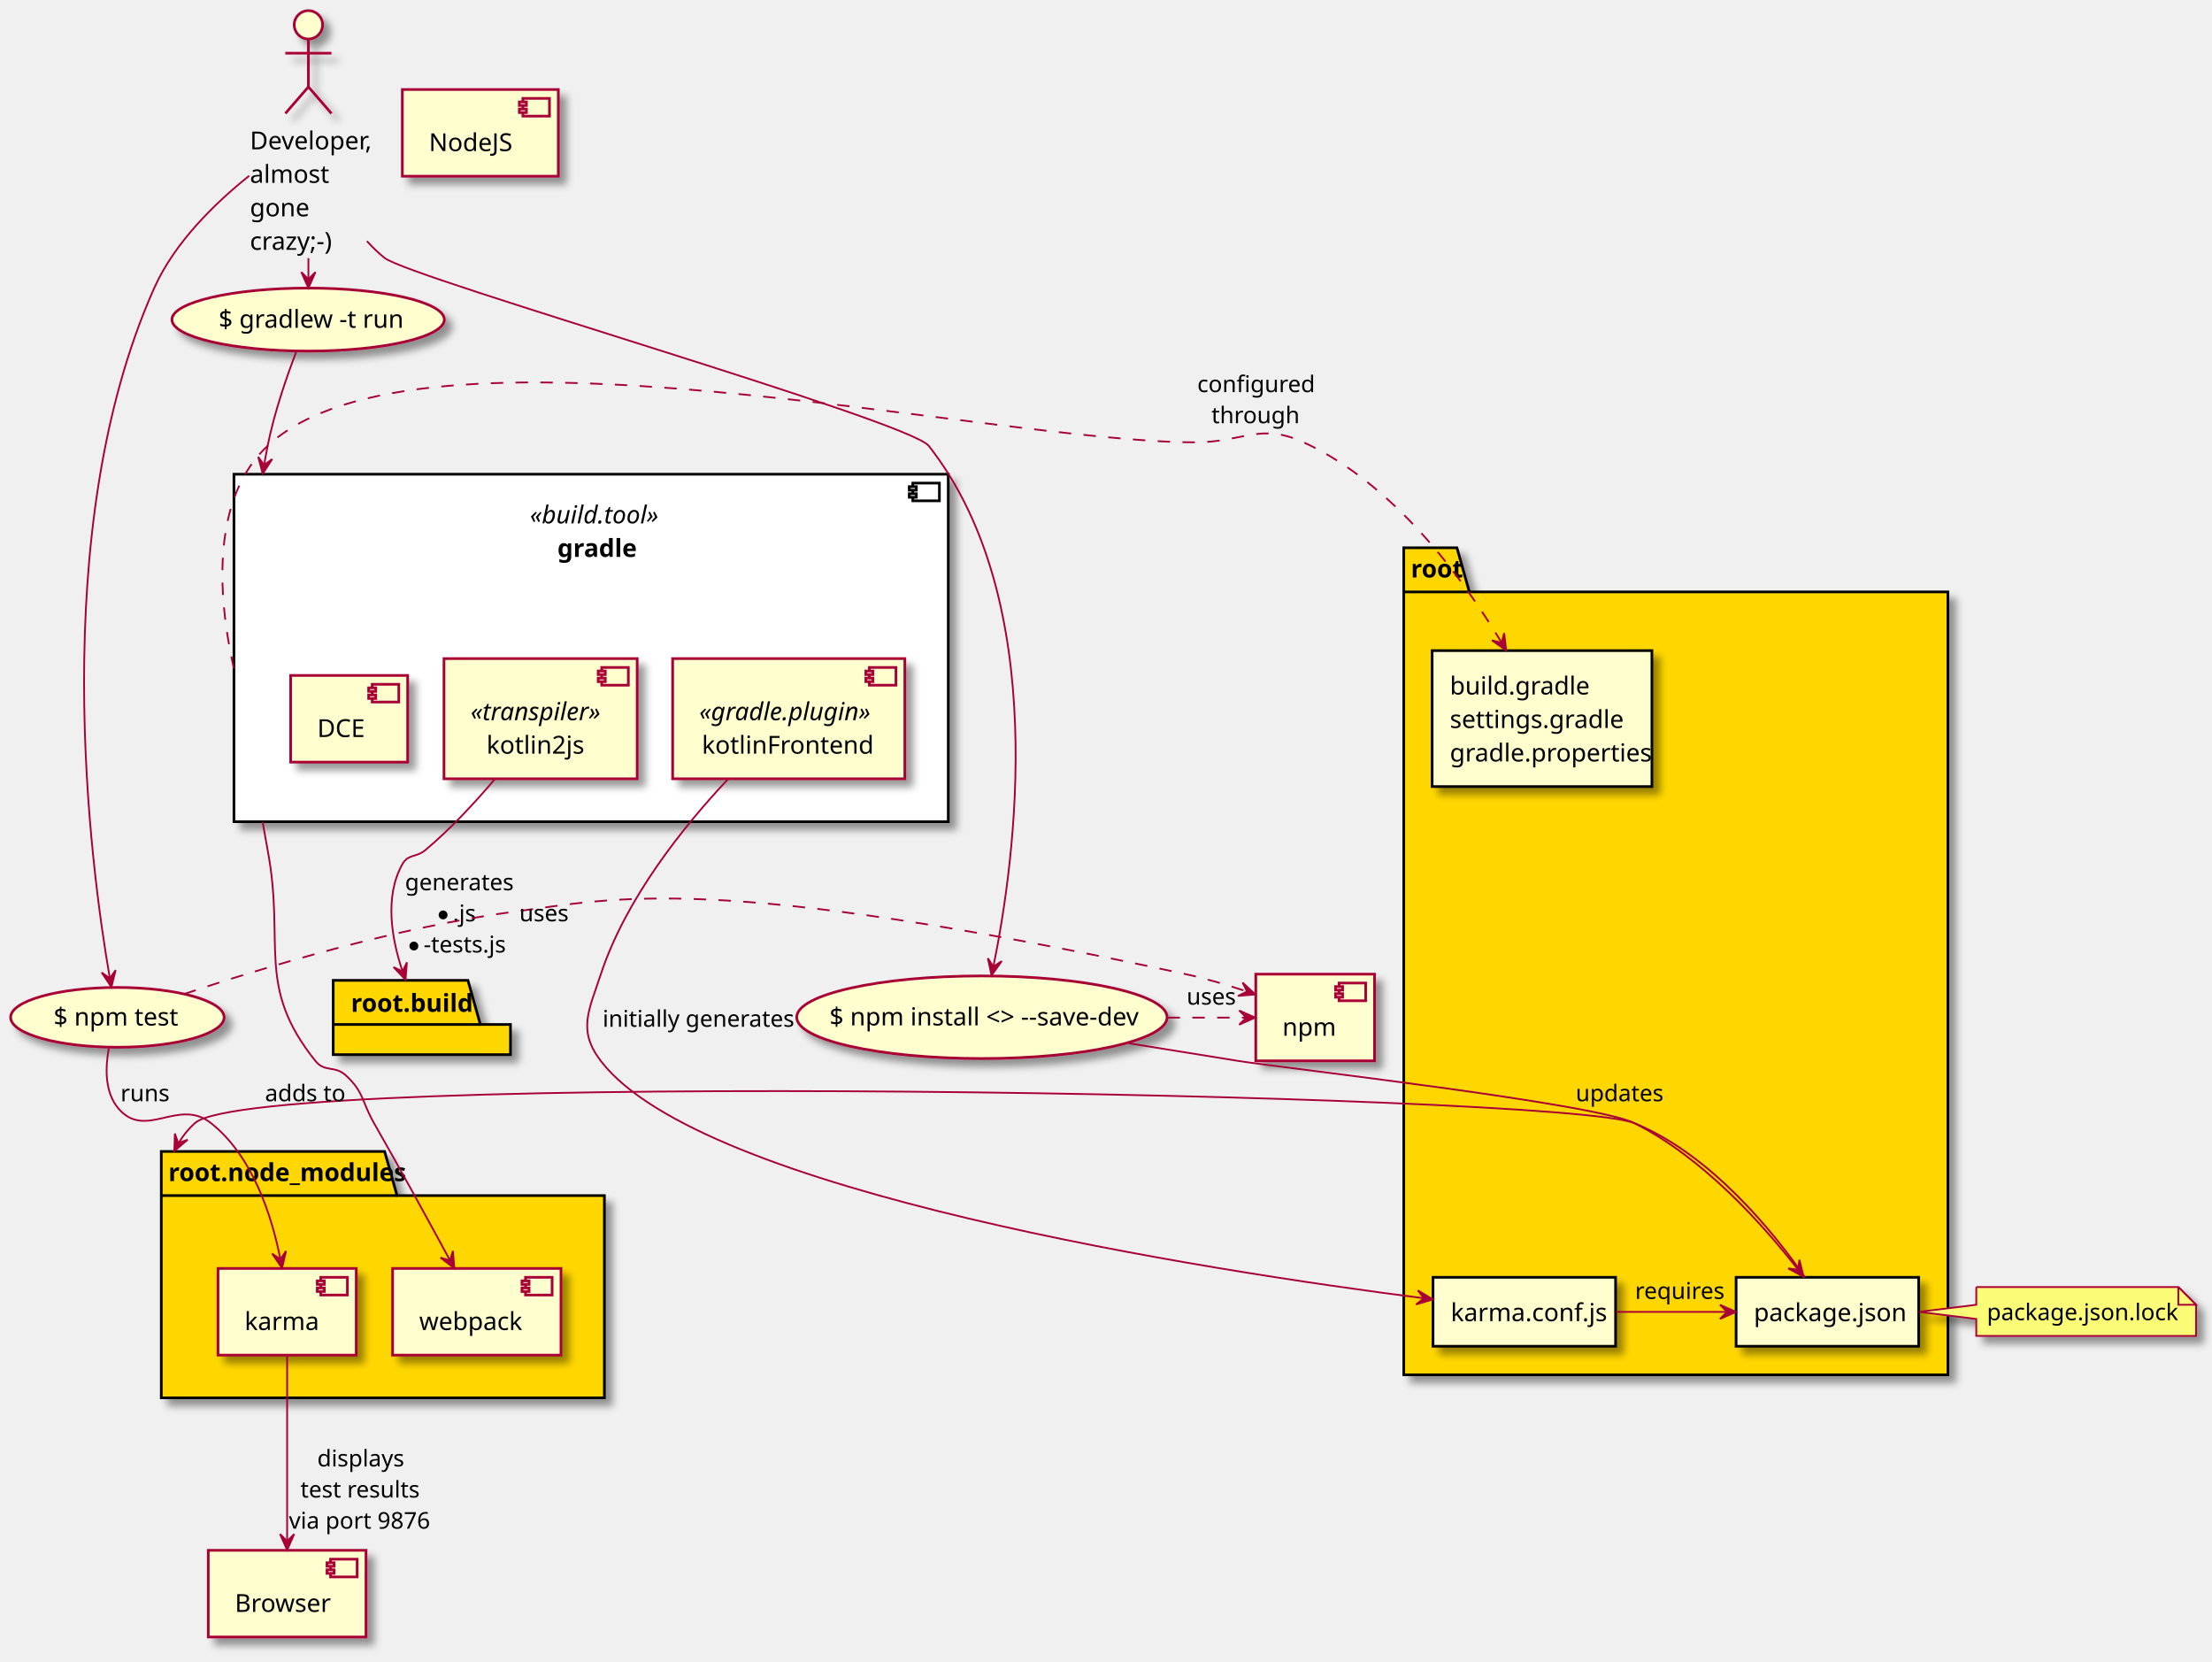
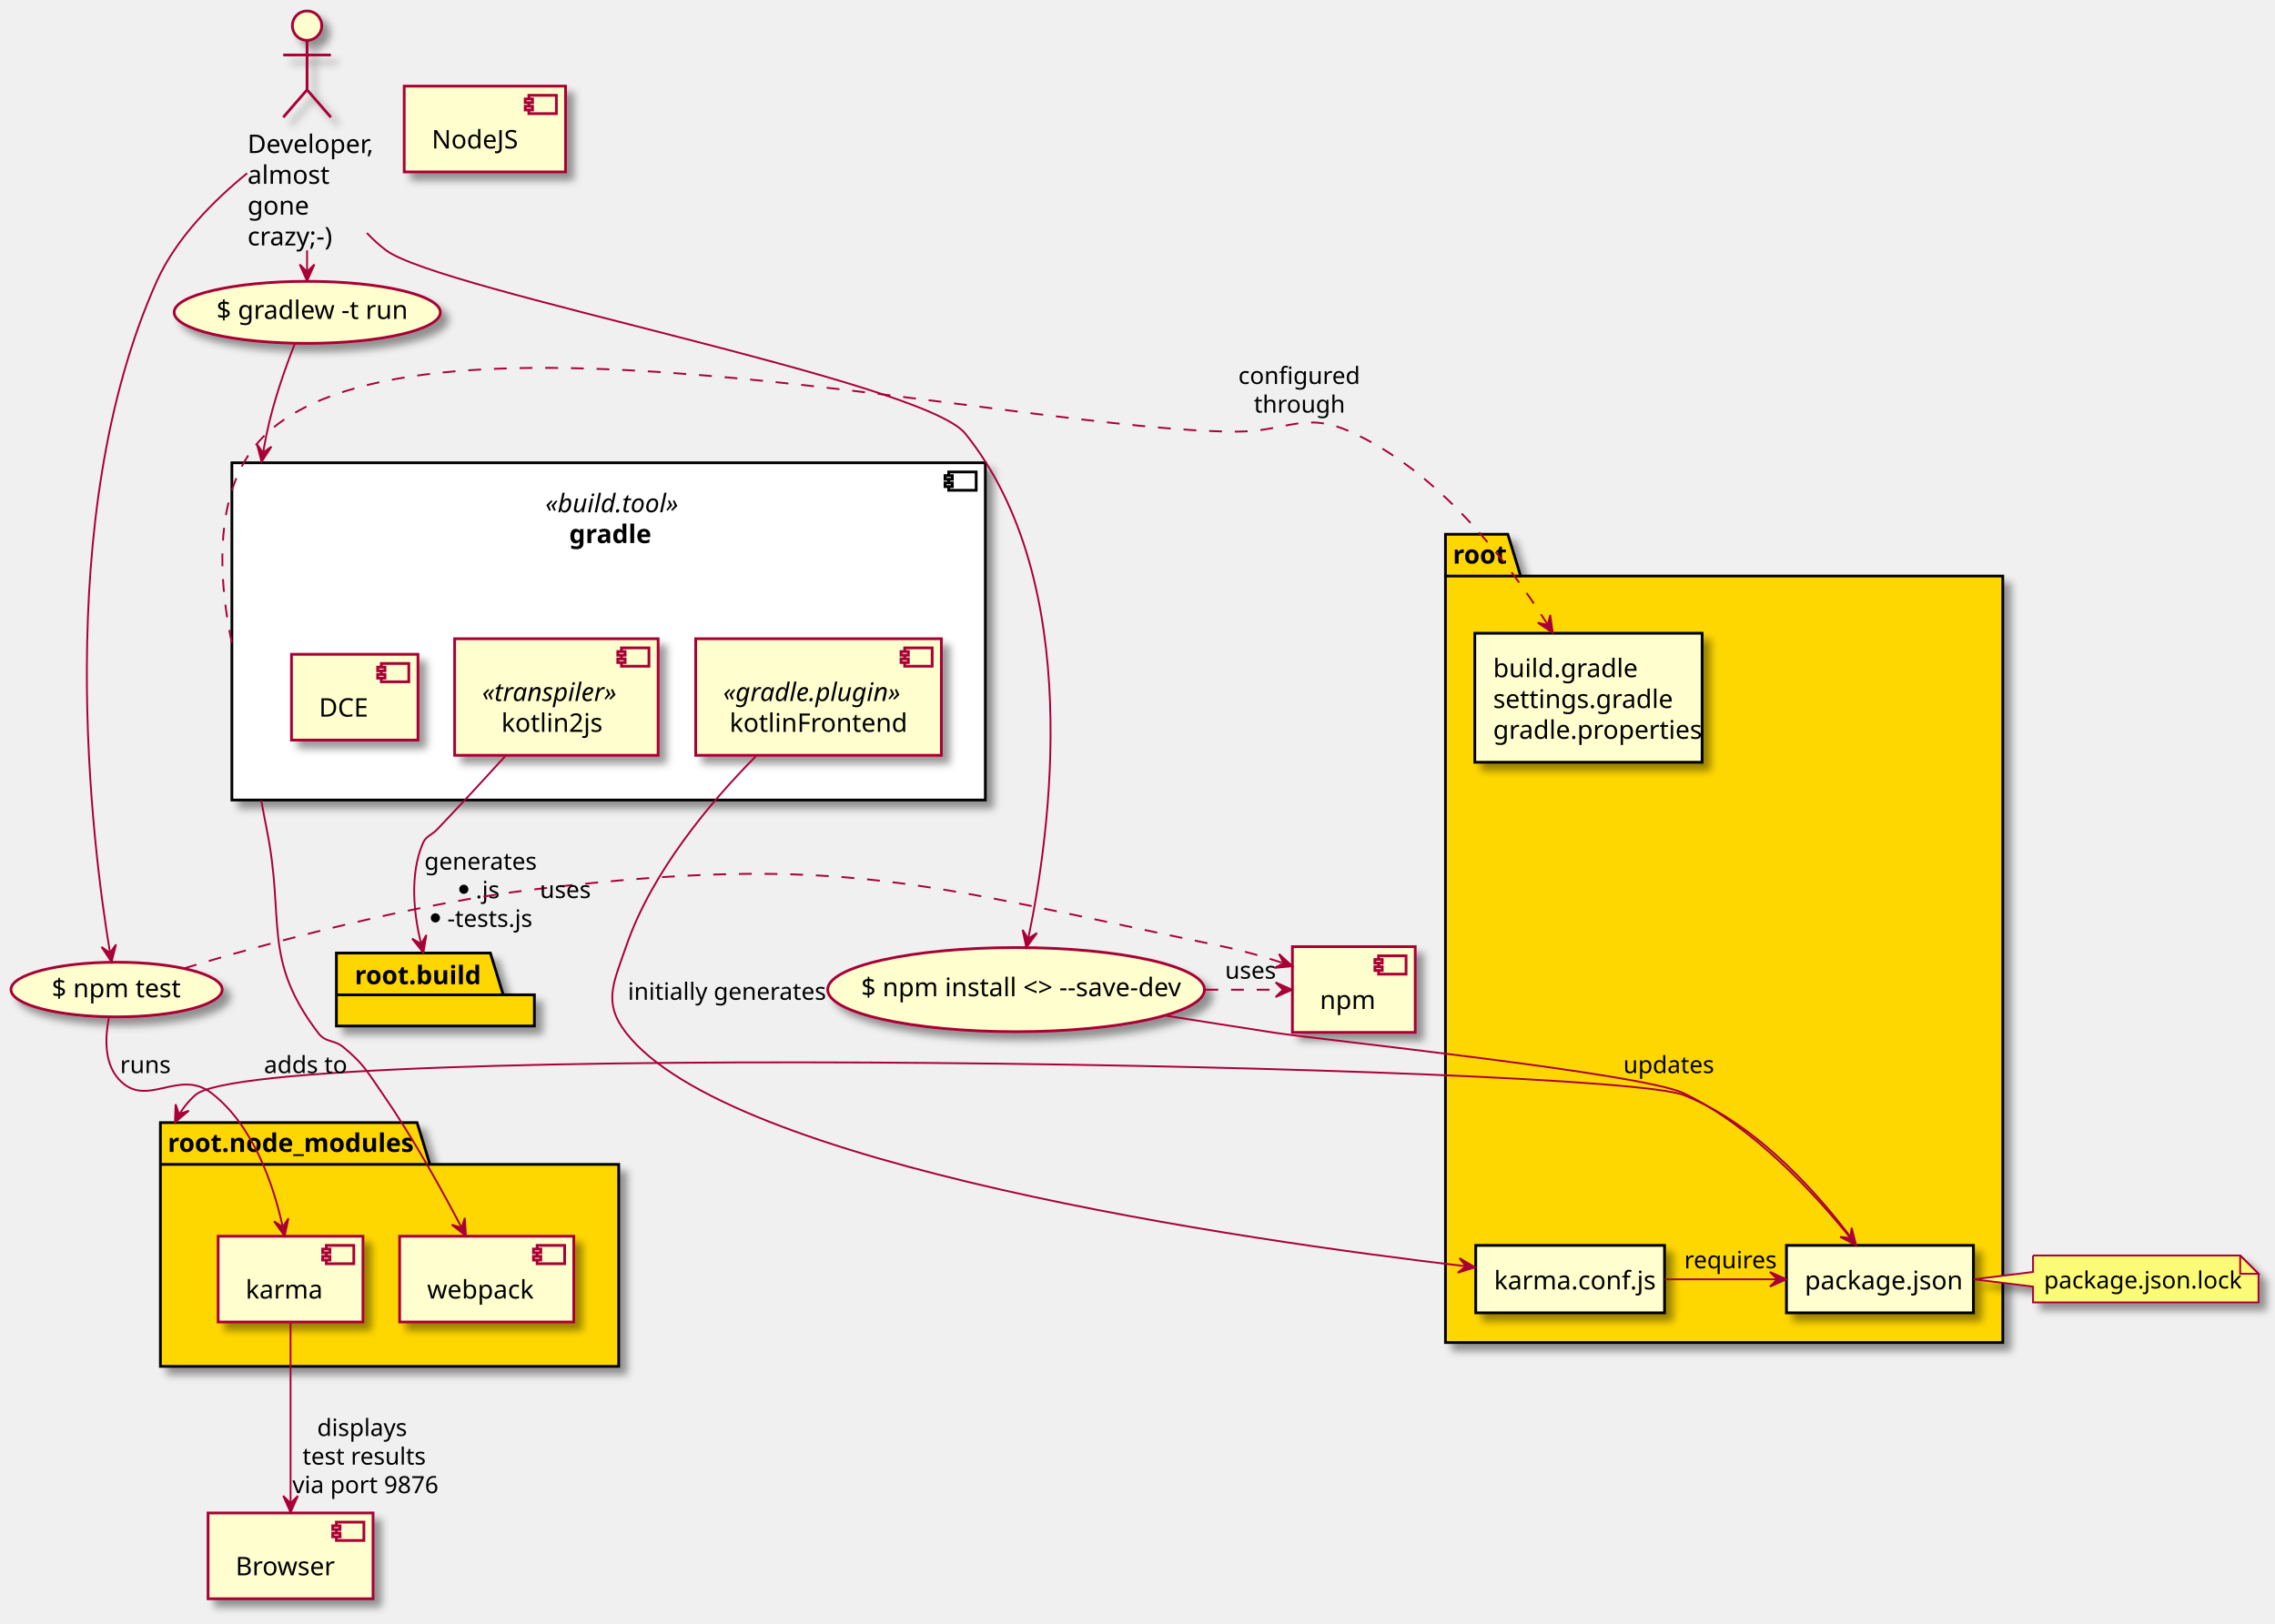
- <svg xmlns="http://www.w3.org/2000/svg" contentScriptType="application/ecmascript" contentStyleType="text/css" height="937px" preserveAspectRatio="none" style="width:1248px;height:937px;" version="1.1" viewBox="0 0 1248 937" width="1248px" zoomAndPan="magnify">
+ <svg xmlns="http://www.w3.org/2000/svg" contentScriptType="application/ecmascript" contentStyleType="text/css" height="886px" preserveAspectRatio="none" style="width:1241px;height:886px;background:#FFFFFF;" version="1.1" viewBox="0 0 1241 886" width="1241px" zoomAndPan="magnify">
  <defs>
    <filter height="300%" id="f18ez2y4e7d4n7" width="300%" x="-1" y="-1">
      <feGaussianBlur result="blurOut" stdDeviation="2.0" />
      <feColorMatrix in="blurOut" result="blurOut2" type="matrix" values="0 0 0 0 0 0 0 0 0 0 0 0 0 0 0 0 0 0 .4 0" />
      <feOffset dx="4.0" dy="4.0" in="blurOut2" result="blurOut3" />
      <feBlend in="SourceGraphic" in2="blurOut3" mode="normal" />
    </filter>
  </defs>
  <g>
-     <rect fill="#FFFFFF" filter="url(#f18ez2y4e7d4n7)" height="196" style="stroke:#000000;stroke-width:1.5;" width="403" x="132" y="267.5" />
-     <rect fill="#FFFFFF" height="10" style="stroke:#000000;stroke-width:1.5;" width="15" x="515" y="272.5" />
-     <rect fill="#FFFFFF" height="2" style="stroke:#000000;stroke-width:1.5;" width="4" x="513" y="274.5" />
-     <rect fill="#FFFFFF" height="2" style="stroke:#000000;stroke-width:1.5;" width="4" x="513" y="278.5" />
-     <text fill="#000000" font-family="sans-serif" font-size="14" font-style="italic" lengthAdjust="spacing" textLength="69" x="299" y="295.238">«build.tool»</text>
-     <text fill="#000000" font-family="sans-serif" font-size="14" font-weight="bold" lengthAdjust="spacing" textLength="38" x="314.5" y="314.133">gradle</text>
-     <polygon fill="#FFD700" filter="url(#f18ez2y4e7d4n7)" points="792,309,822,309,829,333.894,1099,333.894,1099,775.5,792,775.5,792,309" style="stroke:#000000;stroke-width:1.5;" />
-     <line style="stroke:#000000;stroke-width:1.5;" x1="792" x2="829" y1="333.894" y2="333.894" />
-     <text fill="#000000" font-family="sans-serif" font-size="14" font-weight="bold" lengthAdjust="spacing" textLength="24" x="796" y="325.738">root</text>
-     <polygon fill="#FFD700" filter="url(#f18ez2y4e7d4n7)" points="91,649.5,217,649.5,224,674.394,341,674.394,341,788.5,91,788.5,91,649.5" style="stroke:#000000;stroke-width:1.5;" />
-     <line style="stroke:#000000;stroke-width:1.5;" x1="91" x2="224" y1="674.394" y2="674.394" />
-     <text fill="#000000" font-family="sans-serif" font-size="14" font-weight="bold" lengthAdjust="spacing" textLength="120" x="95" y="666.238">root.node_modules</text>
-     <rect fill="#FEFECE" filter="url(#f18ez2y4e7d4n7)" height="67.789" style="stroke:#A80036;stroke-width:1.5;" width="131" x="379.5" y="371.5" />
-     <rect fill="#FEFECE" height="10" style="stroke:#A80036;stroke-width:1.5;" width="15" x="490.5" y="376.5" />
-     <rect fill="#FEFECE" height="2" style="stroke:#A80036;stroke-width:1.5;" width="4" x="488.5" y="378.5" />
-     <rect fill="#FEFECE" height="2" style="stroke:#A80036;stroke-width:1.5;" width="4" x="488.5" y="382.5" />
-     <text fill="#000000" font-family="sans-serif" font-size="14" font-style="italic" lengthAdjust="spacing" textLength="91" x="394.5" y="406.238">«gradle.plugin»</text>
-     <text fill="#000000" font-family="sans-serif" font-size="14" lengthAdjust="spacing" textLength="88" x="396" y="425.133">kotlinFrontend</text>
-     <rect fill="#FEFECE" filter="url(#f18ez2y4e7d4n7)" height="67.789" style="stroke:#A80036;stroke-width:1.5;" width="109" x="250.5" y="371.5" />
-     <rect fill="#FEFECE" height="10" style="stroke:#A80036;stroke-width:1.5;" width="15" x="339.5" y="376.5" />
-     <rect fill="#FEFECE" height="2" style="stroke:#A80036;stroke-width:1.5;" width="4" x="337.5" y="378.5" />
-     <rect fill="#FEFECE" height="2" style="stroke:#A80036;stroke-width:1.5;" width="4" x="337.5" y="382.5" />
-     <text fill="#000000" font-family="sans-serif" font-size="14" font-style="italic" lengthAdjust="spacing" textLength="69" x="265.5" y="406.238">«transpiler»</text>
-     <text fill="#000000" font-family="sans-serif" font-size="14" lengthAdjust="spacing" textLength="51" x="274.5" y="425.133">kotlin2js</text>
-     <rect fill="#FEFECE" filter="url(#f18ez2y4e7d4n7)" height="48.895" style="stroke:#A80036;stroke-width:1.5;" width="66" x="164" y="381" />
-     <rect fill="#FEFECE" height="10" style="stroke:#A80036;stroke-width:1.5;" width="15" x="210" y="386" />
-     <rect fill="#FEFECE" height="2" style="stroke:#A80036;stroke-width:1.5;" width="4" x="208" y="388" />
-     <rect fill="#FEFECE" height="2" style="stroke:#A80036;stroke-width:1.5;" width="4" x="208" y="392" />
-     <text fill="#000000" font-family="sans-serif" font-size="14" lengthAdjust="spacing" textLength="26" x="179" y="415.738">DCE</text>
-     <rect fill="#FEFECE" filter="url(#f18ez2y4e7d4n7)" height="76.684" style="stroke:#000000;stroke-width:1.5;" width="124" x="808" y="367" />
-     <text fill="#000000" font-family="sans-serif" font-size="14" lengthAdjust="spacing" textLength="72" x="818" y="391.738">build.gradle</text>
-     <text fill="#000000" font-family="sans-serif" font-size="14" lengthAdjust="spacing" textLength="90" x="818" y="410.633">settings.gradle</text>
-     <text fill="#000000" font-family="sans-serif" font-size="14" lengthAdjust="spacing" textLength="104" x="818" y="429.527">gradle.properties</text>
-     <rect fill="#FEFECE" filter="url(#f18ez2y4e7d4n7)" height="38.895" style="stroke:#000000;stroke-width:1.5;" width="103" x="808.5" y="720.5" />
-     <text fill="#000000" font-family="sans-serif" font-size="14" lengthAdjust="spacing" textLength="83" x="818.5" y="745.238">karma.conf.js</text>
-     <rect fill="#FEFECE" filter="url(#f18ez2y4e7d4n7)" height="38.895" style="stroke:#000000;stroke-width:1.5;" width="103" x="979.5" y="720.5" />
-     <text fill="#000000" font-family="sans-serif" font-size="14" lengthAdjust="spacing" textLength="83" x="989.5" y="745.238">package.json</text>
-     <polygon fill="#FFD700" filter="url(#f18ez2y4e7d4n7)" points="188,553,264,553,271,577.894,288,577.894,288,594.894,188,594.894,188,553" style="stroke:#000000;stroke-width:1.5;" />
-     <line style="stroke:#000000;stroke-width:1.5;" x1="188" x2="271" y1="577.894" y2="577.894" />
-     <text fill="#000000" font-family="sans-serif" font-size="14" font-weight="bold" lengthAdjust="spacing" textLength="58" x="198" y="570.738">root.build</text>
-     <rect fill="#FEFECE" filter="url(#f18ez2y4e7d4n7)" height="48.895" style="stroke:#A80036;stroke-width:1.5;" width="78" x="123" y="715.5" />
-     <rect fill="#FEFECE" height="10" style="stroke:#A80036;stroke-width:1.5;" width="15" x="181" y="720.5" />
-     <rect fill="#FEFECE" height="2" style="stroke:#A80036;stroke-width:1.5;" width="4" x="179" y="722.5" />
-     <rect fill="#FEFECE" height="2" style="stroke:#A80036;stroke-width:1.5;" width="4" x="179" y="726.5" />
-     <text fill="#000000" font-family="sans-serif" font-size="14" lengthAdjust="spacing" textLength="38" x="138" y="750.238">karma</text>
-     <rect fill="#FEFECE" filter="url(#f18ez2y4e7d4n7)" height="48.895" style="stroke:#A80036;stroke-width:1.5;" width="95" x="221.5" y="715.5" />
-     <rect fill="#FEFECE" height="10" style="stroke:#A80036;stroke-width:1.5;" width="15" x="296.5" y="720.5" />
-     <rect fill="#FEFECE" height="2" style="stroke:#A80036;stroke-width:1.5;" width="4" x="294.5" y="722.5" />
-     <rect fill="#FEFECE" height="2" style="stroke:#A80036;stroke-width:1.5;" width="4" x="294.5" y="726.5" />
-     <text fill="#000000" font-family="sans-serif" font-size="14" lengthAdjust="spacing" textLength="55" x="236.5" y="750.238">webpack</text>
-     <rect fill="#FEFECE" filter="url(#f18ez2y4e7d4n7)" height="48.895" style="stroke:#A80036;stroke-width:1.5;" width="88" x="227" y="50.5" />
-     <rect fill="#FEFECE" height="10" style="stroke:#A80036;stroke-width:1.5;" width="15" x="295" y="55.5" />
-     <rect fill="#FEFECE" height="2" style="stroke:#A80036;stroke-width:1.5;" width="4" x="293" y="57.5" />
-     <rect fill="#FEFECE" height="2" style="stroke:#A80036;stroke-width:1.5;" width="4" x="293" y="61.5" />
-     <text fill="#000000" font-family="sans-serif" font-size="14" lengthAdjust="spacing" textLength="48" x="242" y="85.238">NodeJS</text>
-     <rect fill="#FEFECE" filter="url(#f18ez2y4e7d4n7)" height="48.895" style="stroke:#A80036;stroke-width:1.5;" width="89" x="117.5" y="874.5" />
-     <rect fill="#FEFECE" height="10" style="stroke:#A80036;stroke-width:1.5;" width="15" x="186.5" y="879.5" />
-     <rect fill="#FEFECE" height="2" style="stroke:#A80036;stroke-width:1.5;" width="4" x="184.5" y="881.5" />
-     <rect fill="#FEFECE" height="2" style="stroke:#A80036;stroke-width:1.5;" width="4" x="184.5" y="885.5" />
-     <text fill="#000000" font-family="sans-serif" font-size="14" lengthAdjust="spacing" textLength="49" x="132.5" y="909.238">Browser</text>
-     <ellipse cx="174" cy="14" fill="#FEFECE" filter="url(#f18ez2y4e7d4n7)" rx="8" ry="8" style="stroke:#A80036;stroke-width:1.5;" />
-     <path d="M174,22 L174,49 M161,30 L187,30 M174,49 L161,64 M174,49 L187,64 " fill="none" filter="url(#f18ez2y4e7d4n7)" style="stroke:#A80036;stroke-width:1.5;" />
-     <text fill="#000000" font-family="sans-serif" font-size="14" lengthAdjust="spacing" textLength="66" x="141" y="84.238">Developer,</text>
-     <text fill="#000000" font-family="sans-serif" font-size="14" lengthAdjust="spacing" textLength="41" x="141" y="103.133">almost</text>
-     <text fill="#000000" font-family="sans-serif" font-size="14" lengthAdjust="spacing" textLength="31" x="141" y="122.027">gone</text>
-     <text fill="#000000" font-family="sans-serif" font-size="14" lengthAdjust="spacing" textLength="43" x="141" y="140.922">crazy;-)</text>
-     <ellipse cx="173.844" cy="180.269" fill="#FEFECE" filter="url(#f18ez2y4e7d4n7)" rx="76.844" ry="17.769" style="stroke:#A80036;stroke-width:1.5;" />
-     <text fill="#000000" font-family="sans-serif" font-size="14" lengthAdjust="spacing" textLength="95" x="123.344" y="184.888">$ gradlew -t run</text>
-     <ellipse cx="553.983" cy="573.797" fill="#FEFECE" filter="url(#f18ez2y4e7d4n7)" rx="104.483" ry="23.297" style="stroke:#A80036;stroke-width:1.5;" />
-     <text fill="#000000" font-family="sans-serif" font-size="14" lengthAdjust="spacing" textLength="166" x="467.983" y="578.416">$ npm install &lt;&gt; --save-dev</text>
-     <ellipse cx="66.225" cy="573.862" fill="#FEFECE" filter="url(#f18ez2y4e7d4n7)" rx="60.225" ry="16.862" style="stroke:#A80036;stroke-width:1.5;" />
-     <text fill="#000000" font-family="sans-serif" font-size="14" lengthAdjust="spacing" textLength="66" x="30.225" y="578.481">$ npm test</text>
-     <rect fill="#FEFECE" filter="url(#f18ez2y4e7d4n7)" height="48.895" style="stroke:#A80036;stroke-width:1.5;" width="67" x="708.5" y="549.5" />
-     <rect fill="#FEFECE" height="10" style="stroke:#A80036;stroke-width:1.5;" width="15" x="755.5" y="554.5" />
-     <rect fill="#FEFECE" height="2" style="stroke:#A80036;stroke-width:1.5;" width="4" x="753.5" y="556.5" />
-     <rect fill="#FEFECE" height="2" style="stroke:#A80036;stroke-width:1.5;" width="4" x="753.5" y="560.5" />
-     <text fill="#000000" font-family="sans-serif" font-size="14" lengthAdjust="spacing" textLength="27" x="723.5" y="584.238">npm</text>
-     <path d="M1115,726 L1115,736 L1082.61,740 L1115,744 L1115,753.545 A0,0 0 0 0 1115,753.545 L1239,753.545 A0,0 0 0 0 1239,753.545 L1239,736 L1229,726 L1115,726 A0,0 0 0 0 1115,726 " fill="#FBFB77" filter="url(#f18ez2y4e7d4n7)" style="stroke:#A80036;stroke-width:1.0;" />
-     <path d="M1229,726 L1229,736 L1239,736 L1229,726 " fill="#FBFB77" style="stroke:#A80036;stroke-width:1.0;" />
-     <text fill="#000000" font-family="sans-serif" font-size="13" lengthAdjust="spacing" textLength="103" x="1121" y="744.686">package.json.lock</text>
-     <path d="M131.971,377.124 C131.927,376.93 131.883,376.735 131.839,376.54 C131.662,375.759 131.487,374.966 131.312,374.162 C130.614,370.947 129.934,367.556 129.299,364.026 C128.029,356.964 126.941,349.343 126.251,341.445 C123.493,309.853 127.11,273.83 151,251.5 C235.99,172.06 558.17,249.72 674.5,249.5 C701.61,249.45 710.85,238.21 735.5,249.5 C785.8,272.54 824.42,324.71 847.12,362.38 " fill="none" id="gradle-to-GCFG" style="stroke:#A80036;stroke-width:1.0;stroke-dasharray:7.0,7.0;" />
-     <polygon fill="#A80036" points="849.8,366.9,848.638,357.12,847.244,362.603,841.762,361.209,849.8,366.9" style="stroke:#A80036;stroke-width:1.0;" />
-     <text fill="#000000" font-family="sans-serif" font-size="13" lengthAdjust="spacing" textLength="59" x="675.5" y="221.185">configured</text>
-     <text fill="#000000" font-family="sans-serif" font-size="13" lengthAdjust="spacing" textLength="43" x="683.5" y="238.731">through</text>
-     <path d="M148.204,463.677 C148.247,463.933 148.289,464.188 148.332,464.443 C148.503,465.463 148.675,466.482 148.849,467.498 C149.544,471.565 150.264,475.595 151,479.5 C161.05,532.79 144.02,556.23 178,598.5 C183.23,605.01 188.82,600.88 195,606.5 C205.32,615.88 204.08,621.39 211,633.5 C225.9,659.6 242.36,689.66 253.92,711 " fill="none" id="gradle-to-webpack" style="stroke:#A80036;stroke-width:1.0;" />
-     <polygon fill="#A80036" points="256.32,715.41,255.533,705.593,253.931,711.018,248.506,709.415,256.32,715.41" style="stroke:#A80036;stroke-width:1.0;" />
-     <path d="M279.03,439.68 C267.81,452.9 254.05,467.73 240,479.5 C234.8,483.86 230.31,481.58 227,487.5 C216.72,505.89 221.07,529.91 227.07,547.8 " fill="none" id="K2JS-to-root.build" style="stroke:#A80036;stroke-width:1.0;" />
-     <polygon fill="#A80036" points="228.8,552.68,229.563,542.861,227.129,547.967,222.023,545.534,228.8,552.68" style="stroke:#A80036;stroke-width:1.0;" />
-     <text fill="#000000" font-family="sans-serif" font-size="13" lengthAdjust="spacing" textLength="57" x="228.5" y="502.185">generates</text>
-     <ellipse cx="250" cy="516.09" fill="#000000" rx="2.5" ry="2.5" style="stroke:#000000;stroke-width:0.0;" />
-     <text fill="#000000" font-family="sans-serif" font-size="13" lengthAdjust="spacing" textLength="14" x="255.5" y="519.731">.js</text>
-     <ellipse cx="233.5" cy="533.635" fill="#000000" rx="2.5" ry="2.5" style="stroke:#000000;stroke-width:0.0;" />
-     <text fill="#000000" font-family="sans-serif" font-size="13" lengthAdjust="spacing" textLength="47" x="239" y="537.275">-tests.js</text>
-     <path d="M410.68,439.56 C385.41,466.45 353.1,506.8 339,549.5 C332.17,570.18 325.76,581.21 339,598.5 C395.82,672.68 680.45,716.56 803.34,732.33 " fill="none" id="KF-to-KC" style="stroke:#A80036;stroke-width:1.0;" />
-     <polygon fill="#A80036" points="808.36,732.97,799.935,727.87,803.4,732.341,798.928,735.806,808.36,732.97" style="stroke:#A80036;stroke-width:1.0;" />
-     <text fill="#000000" font-family="sans-serif" font-size="13" lengthAdjust="spacing" textLength="99" x="340" y="579.186">initially generates</text>
-     <path d="M911.77,740 C931.52,740 954.14,740 974.33,740 " fill="none" id="KC-to-PJ" style="stroke:#A80036;stroke-width:1.0;" />
-     <polygon fill="#A80036" points="979.41,740,970.41,736,974.41,740,970.41,744,979.41,740" style="stroke:#A80036;stroke-width:1.0;" />
-     <text fill="#000000" font-family="sans-serif" font-size="13" lengthAdjust="spacing" textLength="46" x="922.5" y="732.686">requires</text>
-     <path d="M1018.35,720.45 C1000.47,694.82 965.12,651.07 922,633.5 C880.22,616.48 143.5,603.28 110,633.5 C105.79,637.298 102.427,641.702 99.769,646.515 C99.437,647.116 99.115,647.724 98.805,648.338 C98.65,648.645 98.497,648.954 98.347,649.264 " fill="none" id="PJ-to-NM" style="stroke:#A80036;stroke-width:1.0;" />
-     <polygon fill="#A80036" points="98.347,649.264,105.867,642.903,100.525,644.762,98.665,639.42,98.347,649.264" style="stroke:#A80036;stroke-width:1.0;" />
-     <text fill="#000000" font-family="sans-serif" font-size="13" lengthAdjust="spacing" textLength="43" x="149.5" y="621.186">adds to</text>
-     <path d="M174,145.61 C174,149.74 174,153.69 174,157.35 " fill="none" id="DEV-to-RUN" style="stroke:#A80036;stroke-width:1.0;" />
-     <polygon fill="#A80036" points="174,162.48,178,153.48,174,157.48,170,153.48,174,162.48" style="stroke:#A80036;stroke-width:1.0;" />
-     <path d="M207.01,136 C210.12,139.45 213.45,142.66 217,145.5 C231.09,156.77 512.86,237.31 524,251.5 C592.87,339.2 572.83,484.71 560.46,545.25 " fill="none" id="DEV-to-NI" style="stroke:#A80036;stroke-width:1.0;" />
-     <polygon fill="#A80036" points="559.44,550.15,565.181,542.148,560.453,545.254,557.347,540.526,559.44,550.15" style="stroke:#A80036;stroke-width:1.0;" />
-     <path d="M167.13,198.45 C161.78,212.43 154.66,232.93 151,251.5 C150.189,255.615 149.436,259.803 148.737,264.039 C148.562,265.098 148.391,266.16 148.223,267.224 " fill="none" id="RUN-to-gradle" style="stroke:#A80036;stroke-width:1.0;" />
-     <polygon fill="#A80036" points="148.223,267.224,153.577,258.958,149.002,262.286,145.675,257.711,148.223,267.224" style="stroke:#A80036;stroke-width:1.0;" />
-     <path d="M658.72,574 C674.5,574 689.87,574 703.02,574 " fill="none" id="NI-to-npm" style="stroke:#A80036;stroke-width:1.0;stroke-dasharray:7.0,7.0;" />
-     <polygon fill="#A80036" points="708.14,574,699.14,570,703.14,574,699.14,578,708.14,574" style="stroke:#A80036;stroke-width:1.0;" />
-     <text fill="#000000" font-family="sans-serif" font-size="13" lengthAdjust="spacing" textLength="28" x="669.5" y="566.686">uses</text>
-     <path d="M636.8,588.49 C657.14,591.79 678.85,595.29 699,598.5 C723.77,602.45 899.55,622.31 922,633.5 C960.99,652.93 995.11,691.31 1014.37,716.03 " fill="none" id="NI-to-PJ" style="stroke:#A80036;stroke-width:1.0;" />
-     <polygon fill="#A80036" points="1017.56,720.17,1015.223,710.602,1014.503,716.213,1008.892,715.493,1017.56,720.17" style="stroke:#A80036;stroke-width:1.0;" />
-     <text fill="#000000" font-family="sans-serif" font-size="13" lengthAdjust="spacing" textLength="46" x="889" y="621.186">updates</text>
-     <path d="M140.6,99.15 C121.23,114.63 98.46,136.83 87,162.5 C25.77,299.73 51.06,488.95 61.97,551.78 " fill="none" id="DEV-to-TEST" style="stroke:#A80036;stroke-width:1.0;" />
-     <polygon fill="#A80036" points="62.85,556.77,65.244,547.217,61.991,551.844,57.363,548.591,62.85,556.77" style="stroke:#A80036;stroke-width:1.0;" />
-     <path d="M103.78,560.73 C148.18,545.91 224.37,522.82 292,514 C346.08,506.94 402.02,491.79 669,549.5 C680.33,551.95 692.36,555.55 703.32,559.24 " fill="none" id="TEST-to-npm" style="stroke:#A80036;stroke-width:1.0;stroke-dasharray:7.0,7.0;" />
-     <polygon fill="#A80036" points="708.27,560.94,701.063,554.227,703.543,559.312,698.458,561.791,708.27,560.94" style="stroke:#A80036;stroke-width:1.0;" />
-     <text fill="#000000" font-family="sans-serif" font-size="13" lengthAdjust="spacing" textLength="28" x="293" y="519.686">uses</text>
-     <path d="M61.45,591.02 C59.37,602.02 58.91,616.26 67,625.5 C82.4,643.1 100.65,619.01 119,633.5 C142.63,652.15 153.36,685.91 158.18,710.22 " fill="none" id="TEST-to-karma" style="stroke:#A80036;stroke-width:1.0;" />
-     <polygon fill="#A80036" points="159.12,715.26,161.406,705.68,158.206,710.344,153.541,707.144,159.12,715.26" style="stroke:#A80036;stroke-width:1.0;" />
-     <text fill="#000000" font-family="sans-serif" font-size="13" lengthAdjust="spacing" textLength="25" x="68" y="621.186">runs</text>
-     <path d="M162,764.5 C162,792.48 162,839.19 162,869.29 " fill="none" id="karma-to-Browser" style="stroke:#A80036;stroke-width:1.0;" />
-     <polygon fill="#A80036" points="162,874.33,166,865.33,162,869.33,158,865.33,162,874.33" style="stroke:#A80036;stroke-width:1.0;" />
-     <text fill="#000000" font-family="sans-serif" font-size="13" lengthAdjust="spacing" textLength="46" x="179" y="827.186">displays</text>
-     <text fill="#000000" font-family="sans-serif" font-size="13" lengthAdjust="spacing" textLength="65" x="169.5" y="844.731">test results</text>
-     <text fill="#000000" font-family="sans-serif" font-size="13" lengthAdjust="spacing" textLength="78" x="163" y="862.275">via port 9876</text>
+     <rect fill="#FFFFFF" filter="url(#f18ez2y4e7d4n7)" height="184" style="stroke:#000000;stroke-width:1.5;" width="411" x="126.5" y="252.5" />
+     <rect fill="#FFFFFF" height="10" style="stroke:#000000;stroke-width:1.5;" width="15" x="517.5" y="257.5" />
+     <rect fill="#FFFFFF" height="2" style="stroke:#000000;stroke-width:1.5;" width="4" x="515.5" y="259.5" />
+     <rect fill="#FFFFFF" height="2" style="stroke:#000000;stroke-width:1.5;" width="4" x="515.5" y="263.5" />
+     <text fill="#000000" font-family="sans-serif" font-size="14" font-style="italic" lengthAdjust="spacing" textLength="69" x="297.5" y="279.5">«build.tool»</text>
+     <text fill="#000000" font-family="sans-serif" font-size="14" font-weight="bold" lengthAdjust="spacing" textLength="43" x="310.5" y="296.3">gradle</text>
+     <polygon fill="#FFD700" filter="url(#f18ez2y4e7d4n7)" points="788.5,291.5,822.5,291.5,829.5,314.3,1092.5,314.3,1092.5,732.5,788.5,732.5,788.5,291.5" style="stroke:#000000;stroke-width:1.5;" />
+     <line style="stroke:#000000;stroke-width:1.5;" x1="788.5" x2="829.5" y1="314.3" y2="314.3" />
+     <text fill="#000000" font-family="sans-serif" font-size="14" font-weight="bold" lengthAdjust="spacing" textLength="28" x="792.5" y="307.5">root</text>
+     <polygon fill="#FFD700" filter="url(#f18ez2y4e7d4n7)" points="87.5,612.5,227.5,612.5,234.5,635.3,337.5,635.3,337.5,745.5,87.5,745.5,87.5,612.5" style="stroke:#000000;stroke-width:1.5;" />
+     <line style="stroke:#000000;stroke-width:1.5;" x1="87.5" x2="234.5" y1="635.3" y2="635.3" />
+     <text fill="#000000" font-family="sans-serif" font-size="14" font-weight="bold" lengthAdjust="spacing" textLength="134" x="91.5" y="628.5">root.node_modules</text>
+     <rect fill="#FEFECE" filter="url(#f18ez2y4e7d4n7)" height="63.6" style="stroke:#A80036;stroke-width:1.5;" width="134" x="379.5" y="348.5" />
+     <rect fill="#FEFECE" height="10" style="stroke:#A80036;stroke-width:1.5;" width="15" x="493.5" y="353.5" />
+     <rect fill="#FEFECE" height="2" style="stroke:#A80036;stroke-width:1.5;" width="4" x="491.5" y="355.5" />
+     <rect fill="#FEFECE" height="2" style="stroke:#A80036;stroke-width:1.5;" width="4" x="491.5" y="359.5" />
+     <text fill="#000000" font-family="sans-serif" font-size="14" font-style="italic" lengthAdjust="spacing" textLength="94" x="394.5" y="382.5">«gradle.plugin»</text>
+     <text fill="#000000" font-family="sans-serif" font-size="14" lengthAdjust="spacing" textLength="87" x="398" y="399.3">kotlinFrontend</text>
+     <rect fill="#FEFECE" filter="url(#f18ez2y4e7d4n7)" height="63.6" style="stroke:#A80036;stroke-width:1.5;" width="111" x="248" y="348.5" />
+     <rect fill="#FEFECE" height="10" style="stroke:#A80036;stroke-width:1.5;" width="15" x="339" y="353.5" />
+     <rect fill="#FEFECE" height="2" style="stroke:#A80036;stroke-width:1.5;" width="4" x="337" y="355.5" />
+     <rect fill="#FEFECE" height="2" style="stroke:#A80036;stroke-width:1.5;" width="4" x="337" y="359.5" />
+     <text fill="#000000" font-family="sans-serif" font-size="14" font-style="italic" lengthAdjust="spacing" textLength="71" x="263" y="382.5">«transpiler»</text>
+     <text fill="#000000" font-family="sans-serif" font-size="14" lengthAdjust="spacing" textLength="50" x="273.5" y="399.3">kotlin2js</text>
+     <rect fill="#FEFECE" filter="url(#f18ez2y4e7d4n7)" height="46.8" style="stroke:#A80036;stroke-width:1.5;" width="69" x="159" y="357" />
+     <rect fill="#FEFECE" height="10" style="stroke:#A80036;stroke-width:1.5;" width="15" x="208" y="362" />
+     <rect fill="#FEFECE" height="2" style="stroke:#A80036;stroke-width:1.5;" width="4" x="206" y="364" />
+     <rect fill="#FEFECE" height="2" style="stroke:#A80036;stroke-width:1.5;" width="4" x="206" y="368" />
+     <text fill="#000000" font-family="sans-serif" font-size="14" lengthAdjust="spacing" textLength="29" x="174" y="391">DCE</text>
+     <rect fill="#FEFECE" filter="url(#f18ez2y4e7d4n7)" height="70.4" style="stroke:#000000;stroke-width:1.5;" width="124" x="804.5" y="345.5" />
+     <text fill="#000000" font-family="sans-serif" font-size="14" lengthAdjust="spacing" textLength="73" x="814.5" y="369.5">build.gradle</text>
+     <text fill="#000000" font-family="sans-serif" font-size="14" lengthAdjust="spacing" textLength="91" x="814.5" y="386.3">settings.gradle</text>
+     <text fill="#000000" font-family="sans-serif" font-size="14" lengthAdjust="spacing" textLength="104" x="814.5" y="403.1">gradle.properties</text>
+     <rect fill="#FEFECE" filter="url(#f18ez2y4e7d4n7)" height="36.8" style="stroke:#000000;stroke-width:1.5;" width="103" x="805" y="679.5" />
+     <text fill="#000000" font-family="sans-serif" font-size="14" lengthAdjust="spacing" textLength="83" x="815" y="703.5">karma.conf.js</text>
+     <rect fill="#FEFECE" filter="url(#f18ez2y4e7d4n7)" height="36.8" style="stroke:#000000;stroke-width:1.5;" width="102" x="974.5" y="679.5" />
+     <text fill="#000000" font-family="sans-serif" font-size="14" lengthAdjust="spacing" textLength="82" x="984.5" y="703.5">package.json</text>
+     <polygon fill="#FFD700" filter="url(#f18ez2y4e7d4n7)" points="183.5,520,267.5,520,274.5,542.8,291.5,542.8,291.5,559.8,183.5,559.8,183.5,520" style="stroke:#000000;stroke-width:1.5;" />
+     <line style="stroke:#000000;stroke-width:1.5;" x1="183.5" x2="274.5" y1="542.8" y2="542.8" />
+     <text fill="#000000" font-family="sans-serif" font-size="14" font-weight="bold" lengthAdjust="spacing" textLength="66" x="193.5" y="537">root.build</text>
+     <rect fill="#FEFECE" filter="url(#f18ez2y4e7d4n7)" height="46.8" style="stroke:#A80036;stroke-width:1.5;" width="79" x="119" y="674.5" />
+     <rect fill="#FEFECE" height="10" style="stroke:#A80036;stroke-width:1.5;" width="15" x="178" y="679.5" />
+     <rect fill="#FEFECE" height="2" style="stroke:#A80036;stroke-width:1.5;" width="4" x="176" y="681.5" />
+     <rect fill="#FEFECE" height="2" style="stroke:#A80036;stroke-width:1.5;" width="4" x="176" y="685.5" />
+     <text fill="#000000" font-family="sans-serif" font-size="14" lengthAdjust="spacing" textLength="39" x="134" y="708.5">karma</text>
+     <rect fill="#FEFECE" filter="url(#f18ez2y4e7d4n7)" height="46.8" style="stroke:#A80036;stroke-width:1.5;" width="95" x="218" y="674.5" />
+     <rect fill="#FEFECE" height="10" style="stroke:#A80036;stroke-width:1.5;" width="15" x="293" y="679.5" />
+     <rect fill="#FEFECE" height="2" style="stroke:#A80036;stroke-width:1.5;" width="4" x="291" y="681.5" />
+     <rect fill="#FEFECE" height="2" style="stroke:#A80036;stroke-width:1.5;" width="4" x="291" y="685.5" />
+     <text fill="#000000" font-family="sans-serif" font-size="14" lengthAdjust="spacing" textLength="55" x="233" y="708.5">webpack</text>
+     <rect fill="#FEFECE" filter="url(#f18ez2y4e7d4n7)" height="46.8" style="stroke:#A80036;stroke-width:1.5;" width="88" x="220.5" y="47" />
+     <rect fill="#FEFECE" height="10" style="stroke:#A80036;stroke-width:1.5;" width="15" x="288.5" y="52" />
+     <rect fill="#FEFECE" height="2" style="stroke:#A80036;stroke-width:1.5;" width="4" x="286.5" y="54" />
+     <rect fill="#FEFECE" height="2" style="stroke:#A80036;stroke-width:1.5;" width="4" x="286.5" y="58" />
+     <text fill="#000000" font-family="sans-serif" font-size="14" lengthAdjust="spacing" textLength="48" x="235.5" y="81">NodeJS</text>
+     <rect fill="#FEFECE" filter="url(#f18ez2y4e7d4n7)" height="46.8" style="stroke:#A80036;stroke-width:1.5;" width="90" x="113.5" y="825.5" />
+     <rect fill="#FEFECE" height="10" style="stroke:#A80036;stroke-width:1.5;" width="15" x="183.5" y="830.5" />
+     <rect fill="#FEFECE" height="2" style="stroke:#A80036;stroke-width:1.5;" width="4" x="181.5" y="832.5" />
+     <rect fill="#FEFECE" height="2" style="stroke:#A80036;stroke-width:1.5;" width="4" x="181.5" y="836.5" />
+     <text fill="#000000" font-family="sans-serif" font-size="14" lengthAdjust="spacing" textLength="50" x="128.5" y="859.5">Browser</text>
+     <ellipse cx="167.5" cy="14" fill="#FEFECE" filter="url(#f18ez2y4e7d4n7)" rx="8" ry="8" style="stroke:#A80036;stroke-width:1.5;" />
+     <path d="M167.5,22 L167.5,49 M154.5,30 L180.5,30 M167.5,49 L154.5,64 M167.5,49 L180.5,64 " fill="none" filter="url(#f18ez2y4e7d4n7)" style="stroke:#A80036;stroke-width:1.5;" />
+     <text fill="#000000" font-family="sans-serif" font-size="14" lengthAdjust="spacing" textLength="65" x="135" y="83.5">Developer,</text>
+     <text fill="#000000" font-family="sans-serif" font-size="14" lengthAdjust="spacing" textLength="40" x="135" y="100.3">almost</text>
+     <text fill="#000000" font-family="sans-serif" font-size="14" lengthAdjust="spacing" textLength="30" x="135" y="117.1">gone</text>
+     <text fill="#000000" font-family="sans-serif" font-size="14" lengthAdjust="spacing" textLength="48" x="135" y="133.9">crazy;-)</text>
+     <ellipse cx="167.601" cy="170.42" fill="#FEFECE" filter="url(#f18ez2y4e7d4n7)" rx="72.6" ry="16.92" style="stroke:#A80036;stroke-width:1.5;" />
+     <text fill="#000000" font-family="sans-serif" font-size="14" lengthAdjust="spacing" textLength="99" x="118.1" y="174.02">$ gradlew -t run</text>
+     <ellipse cx="554.271" cy="539.954" fill="#FEFECE" filter="url(#f18ez2y4e7d4n7)" rx="102.771" ry="22.954" style="stroke:#A80036;stroke-width:1.5;" />
+     <text fill="#000000" font-family="sans-serif" font-size="14" lengthAdjust="spacing" textLength="169" x="469.771" y="543.554">$ npm install &lt;&gt; --save-dev</text>
+     <ellipse cx="63.597" cy="539.912" fill="#FEFECE" filter="url(#f18ez2y4e7d4n7)" rx="57.597" ry="14.912" style="stroke:#A80036;stroke-width:1.5;" />
+     <text fill="#000000" font-family="sans-serif" font-size="14" lengthAdjust="spacing" textLength="65" x="28.241" y="544.135">$ npm test</text>
+     <rect fill="#FEFECE" filter="url(#f18ez2y4e7d4n7)" height="46.8" style="stroke:#A80036;stroke-width:1.5;" width="67" x="705" y="516.5" />
+     <rect fill="#FEFECE" height="10" style="stroke:#A80036;stroke-width:1.5;" width="15" x="752" y="521.5" />
+     <rect fill="#FEFECE" height="2" style="stroke:#A80036;stroke-width:1.5;" width="4" x="750" y="523.5" />
+     <rect fill="#FEFECE" height="2" style="stroke:#A80036;stroke-width:1.5;" width="4" x="750" y="527.5" />
+     <text fill="#000000" font-family="sans-serif" font-size="14" lengthAdjust="spacing" textLength="27" x="720" y="550.5">npm</text>
+     <path d="M1109,685 L1109,694 L1076.76,698 L1109,702 L1109,710.6 A0,0 0 0 0 1109,710.6 L1232,710.6 A0,0 0 0 0 1232,710.6 L1232,695 L1222,685 L1109,685 A0,0 0 0 0 1109,685 " fill="#FBFB77" filter="url(#f18ez2y4e7d4n7)" style="stroke:#A80036;stroke-width:1.0;" />
+     <path d="M1222,685 L1222,695 L1232,695 L1222,685 " fill="#FBFB77" style="stroke:#A80036;stroke-width:1.0;" />
+     <text fill="#000000" font-family="sans-serif" font-size="13" lengthAdjust="spacing" textLength="102" x="1115" y="703">package.json.lock</text>
+     <path d="M126.408,350.595 C126.368,350.406 126.329,350.216 126.289,350.025 C126.21,349.644 126.131,349.26 126.053,348.874 C125.897,348.102 125.741,347.32 125.588,346.529 C125.282,344.946 124.983,343.327 124.695,341.675 C123.543,335.067 122.563,327.935 121.956,320.546 C119.53,290.99 123.08,257.31 145.5,236.5 C231.66,156.52 556.94,235.61 674.5,235.5 C702.06,235.47 711.34,224.27 736.5,235.5 C784.36,256.87 821.93,305.54 844.12,340.6 " fill="none" id="gradle-to-GCFG" style="stroke:#A80036;stroke-width:1.0;stroke-dasharray:7.0,7.0;" />
+     <polygon fill="#A80036" points="847.02,345.24,845.618,335.491,844.36,341.006,838.845,339.748,847.02,345.24" style="stroke:#A80036;stroke-width:1.0;" />
+     <text fill="#000000" font-family="sans-serif" font-size="13" lengthAdjust="spacing" textLength="60" x="675.5" y="209.5">configured</text>
+     <text fill="#000000" font-family="sans-serif" font-size="13" lengthAdjust="spacing" textLength="43" x="684" y="225.1">through</text>
+     <path d="M142.545,436.761 C142.566,436.885 142.588,437.009 142.61,437.133 C142.653,437.381 142.697,437.629 142.741,437.877 C142.915,438.868 143.092,439.858 143.271,440.846 C143.985,444.797 144.73,448.71 145.5,452.5 C155.63,502.36 142.73,522.98 173.5,563.5 C177.83,569.21 182,566.91 187.5,571.5 C198.64,580.8 200.22,584.58 208.5,596.5 C224.99,620.24 240.98,649.09 251.8,669.79 " fill="none" id="gradle-to-webpack" style="stroke:#A80036;stroke-width:1.0;" />
+     <polygon fill="#A80036" points="254.17,674.34,253.547,664.511,251.854,669.909,246.457,668.216,254.17,674.34" style="stroke:#A80036;stroke-width:1.0;" />
+     <path d="M275.64,412.53 C264.25,425.06 250.86,439.58 238.5,452.5 C235.02,456.13 232.42,455.85 230.5,460.5 C223.4,477.65 225.79,498.67 229.61,514.64 " fill="none" id="K2JS-to-root.build" style="stroke:#A80036;stroke-width:1.0;" />
+     <polygon fill="#A80036" points="230.94,519.85,232.577,510.138,229.697,515.007,224.828,512.127,230.94,519.85" style="stroke:#A80036;stroke-width:1.0;" />
+     <text fill="#000000" font-family="sans-serif" font-size="13" lengthAdjust="spacing" textLength="56" x="231.5" y="474.5">generates</text>
+     <ellipse cx="253" cy="485.2" fill="#000000" rx="2.5" ry="2.5" style="stroke:#000000;stroke-width:0.0;" />
+     <text fill="#000000" font-family="sans-serif" font-size="13" lengthAdjust="spacing" textLength="12" x="259.5" y="490.1">.js</text>
+     <ellipse cx="237.5" cy="500.8" fill="#000000" rx="2.5" ry="2.5" style="stroke:#000000;stroke-width:0.0;" />
+     <text fill="#000000" font-family="sans-serif" font-size="13" lengthAdjust="spacing" textLength="43" x="244" y="505.7">-tests.js</text>
+     <path d="M412.28,412.66 C387.3,437.88 355.47,475.78 341.5,516.5 C334.72,536.26 328.72,546.98 341.5,563.5 C397.74,636.18 677.72,676.53 799.62,690.9 " fill="none" id="KF-to-KC" style="stroke:#A80036;stroke-width:1.0;" />
+     <polygon fill="#A80036" points="804.6,691.48,796.13,686.454,799.634,690.895,795.194,694.399,804.6,691.48" style="stroke:#A80036;stroke-width:1.0;" />
+     <text fill="#000000" font-family="sans-serif" font-size="13" lengthAdjust="spacing" textLength="98" x="342.5" y="545.5">initially generates</text>
+     <path d="M908.12,698 C927.46,698 949.52,698 969.25,698 " fill="none" id="KC-to-PJ" style="stroke:#A80036;stroke-width:1.0;" />
+     <polygon fill="#A80036" points="974.48,698,965.48,694,969.48,698,965.48,702,974.48,698" style="stroke:#A80036;stroke-width:1.0;" />
+     <text fill="#000000" font-family="sans-serif" font-size="13" lengthAdjust="spacing" textLength="45" x="918.75" y="692">requires</text>
+     <path d="M1012.6,679.11 C994.74,654.85 959.97,613.92 918.5,597.5 C876.56,580.89 140.09,567.39 106.5,597.5 C102.514,601.074 99.321,605.222 96.79,609.759 C96.474,610.326 96.167,610.899 95.871,611.477 C95.723,611.767 95.578,612.058 95.435,612.35 " fill="none" id="PJ-to-NM" style="stroke:#A80036;stroke-width:1.0;" />
+     <polygon fill="#A80036" points="95.435,612.35,102.984,606.024,97.633,607.859,95.799,602.508,95.435,612.35" style="stroke:#A80036;stroke-width:1.0;" />
+     <text fill="#000000" font-family="sans-serif" font-size="13" lengthAdjust="spacing" textLength="41" x="144" y="585.5">adds to</text>
+     <path d="M167.5,136.59 C167.5,140.68 167.5,144.6 167.5,148.22 " fill="none" id="DEV-to-RUN" style="stroke:#A80036;stroke-width:1.0;" />
+     <polygon fill="#A80036" points="167.5,153.28,171.5,144.28,167.5,148.28,163.5,144.28,167.5,153.28" style="stroke:#A80036;stroke-width:1.0;" />
+     <path d="M200.14,127.11 C203.37,130.55 206.83,133.73 210.5,136.5 C239.9,158.68 503.39,207.82 526.5,236.5 C592.03,317.82 572.94,454.33 560.93,512 " fill="none" id="DEV-to-NI" style="stroke:#A80036;stroke-width:1.0;" />
+     <polygon fill="#A80036" points="559.86,517,565.651,509.033,560.904,512.11,557.827,507.363,559.86,517" style="stroke:#A80036;stroke-width:1.0;" />
+     <path d="M160.84,187.48 C155.74,200.46 149.01,219.34 145.5,236.5 C144.715,240.343 143.985,244.254 143.306,248.21 C143.136,249.199 142.97,250.191 142.806,251.185 C142.766,251.434 142.725,251.683 142.685,251.932 " fill="none" id="RUN-to-gradle" style="stroke:#A80036;stroke-width:1.0;" />
+     <polygon fill="#A80036" points="142.685,251.932,148.077,243.69,143.487,246.996,140.18,242.407,142.685,251.932" style="stroke:#A80036;stroke-width:1.0;" />
+     <path d="M657.53,540 C672.47,540 687.02,540 699.57,540 " fill="none" id="NI-to-npm" style="stroke:#A80036;stroke-width:1.0;stroke-dasharray:7.0,7.0;" />
+     <polygon fill="#A80036" points="704.83,540,695.83,536,699.83,540,695.83,544,704.83,540" style="stroke:#A80036;stroke-width:1.0;" />
+     <text fill="#000000" font-family="sans-serif" font-size="13" lengthAdjust="spacing" textLength="26" x="668.25" y="534">uses</text>
+     <path d="M636.12,554.19 C655.57,557.28 676.27,560.54 695.5,563.5 C720.26,567.31 895.95,585.59 918.5,596.5 C956.67,614.96 990.42,651.88 1009.37,675.46 " fill="none" id="NI-to-PJ" style="stroke:#A80036;stroke-width:1.0;" />
+     <polygon fill="#A80036" points="1012.51,679.41,1010.058,669.871,1009.406,675.49,1003.787,674.838,1012.51,679.41" style="stroke:#A80036;stroke-width:1.0;" />
+     <text fill="#000000" font-family="sans-serif" font-size="13" lengthAdjust="spacing" textLength="45" x="885.5" y="585.5">updates</text>
+     <path d="M134.82,94.52 C116.86,109.16 96.12,129.8 85.5,153.5 C27.62,282.7 50.26,461.08 59.97,519.57 " fill="none" id="DEV-to-TEST" style="stroke:#A80036;stroke-width:1.0;" />
+     <polygon fill="#A80036" points="60.86,524.86,63.286,515.314,60.017,519.932,55.4,516.663,60.86,524.86" style="stroke:#A80036;stroke-width:1.0;" />
+     <path d="M100.46,528.32 C145.5,514.74 224.18,493.17 293.5,485 C459.16,465.47 504.19,482.51 667.5,516.5 C678.3,518.75 689.76,522.09 700.24,525.56 " fill="none" id="TEST-to-npm" style="stroke:#A80036;stroke-width:1.0;stroke-dasharray:7.0,7.0;" />
+     <polygon fill="#A80036" points="704.98,527.16,697.713,520.513,700.238,525.575,695.176,528.1,704.98,527.16" style="stroke:#A80036;stroke-width:1.0;" />
+     <text fill="#000000" font-family="sans-serif" font-size="13" lengthAdjust="spacing" textLength="26" x="294.5" y="490">uses</text>
+     <path d="M59.42,555.18 C57.35,565.64 56.68,579.56 64.5,588.5 C79.6,605.78 97.39,582.41 115.5,596.5 C138.2,614.16 149.09,646.13 154.2,669.27 " fill="none" id="TEST-to-karma" style="stroke:#A80036;stroke-width:1.0;" />
+     <polygon fill="#A80036" points="155.27,674.37,157.336,664.74,154.243,669.477,149.506,666.384,155.27,674.37" style="stroke:#A80036;stroke-width:1.0;" />
+     <text fill="#000000" font-family="sans-serif" font-size="13" lengthAdjust="spacing" textLength="24" x="65.5" y="585.5">runs</text>
+     <path d="M158.5,721.63 C158.5,747.99 158.5,791.56 158.5,820.03 " fill="none" id="karma-to-Browser" style="stroke:#A80036;stroke-width:1.0;" />
+     <polygon fill="#A80036" points="158.5,825.16,162.5,816.16,158.5,820.16,154.5,816.16,158.5,825.16" style="stroke:#A80036;stroke-width:1.0;" />
+     <text fill="#000000" font-family="sans-serif" font-size="13" lengthAdjust="spacing" textLength="45" x="173" y="783.5">displays</text>
+     <text fill="#000000" font-family="sans-serif" font-size="13" lengthAdjust="spacing" textLength="61" x="165" y="799.1">test results</text>
+     <text fill="#000000" font-family="sans-serif" font-size="13" lengthAdjust="spacing" textLength="72" x="159.5" y="814.7">via port 9876</text>
  </g>
</svg>
